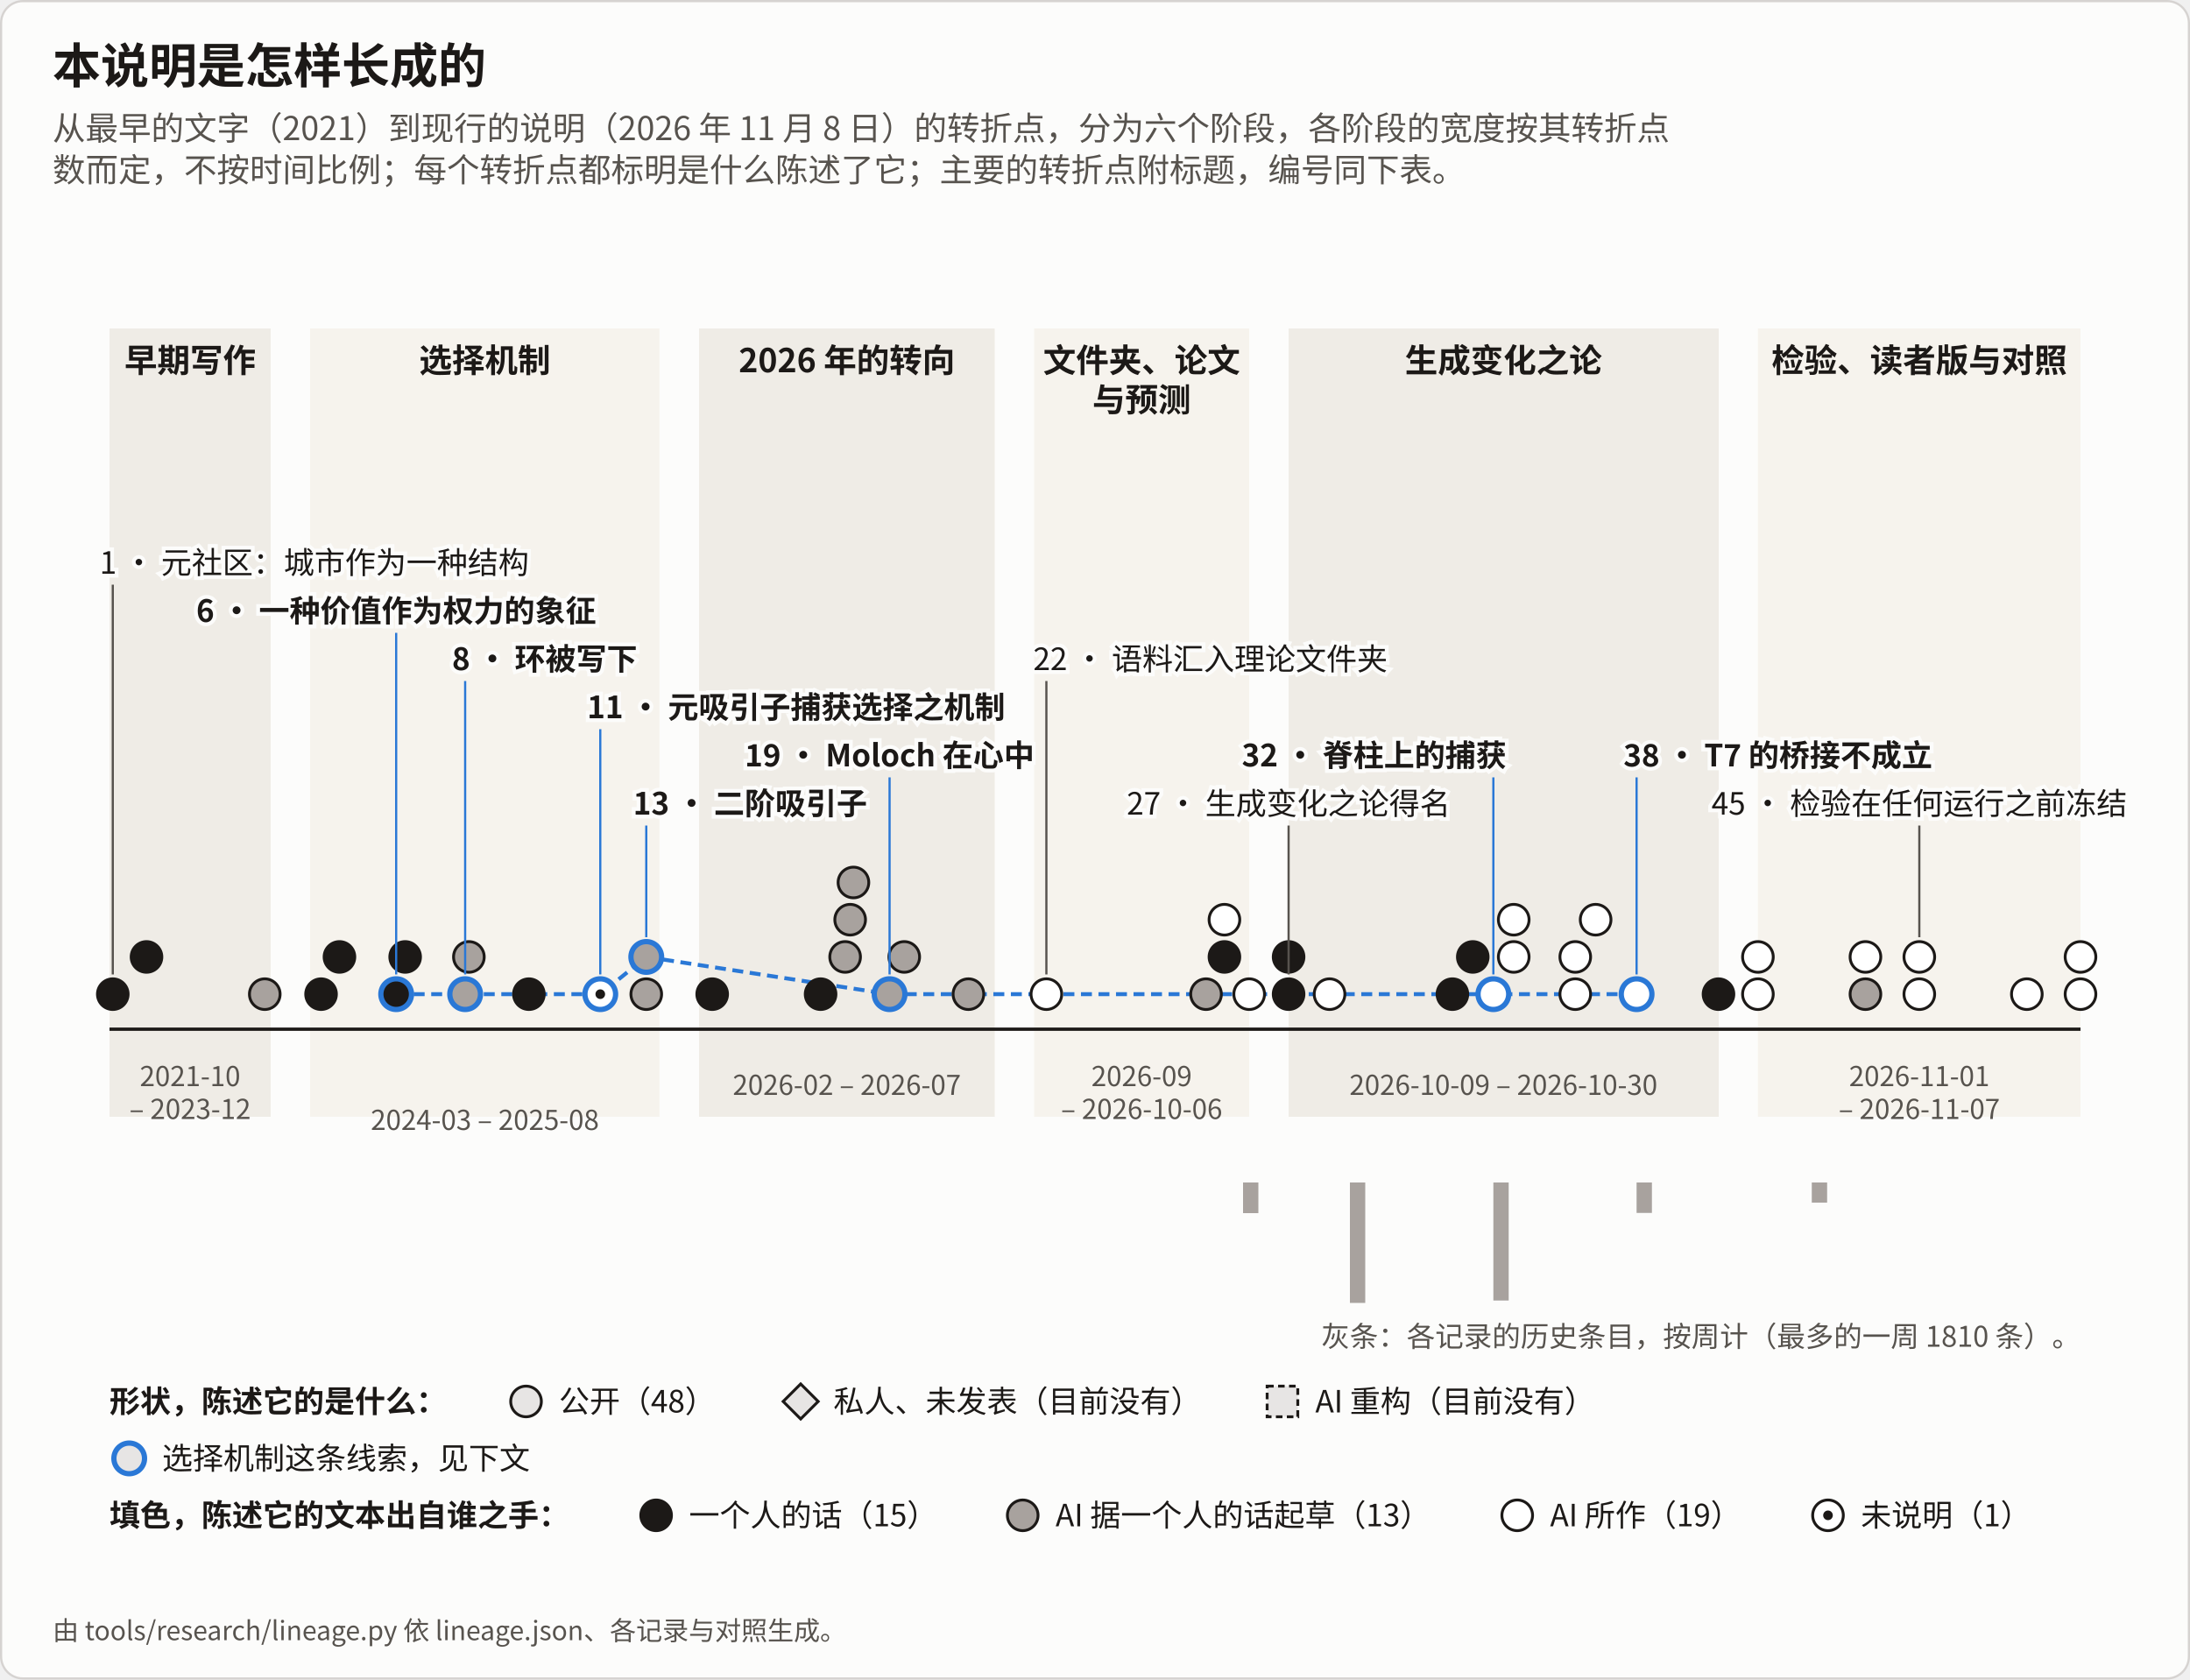
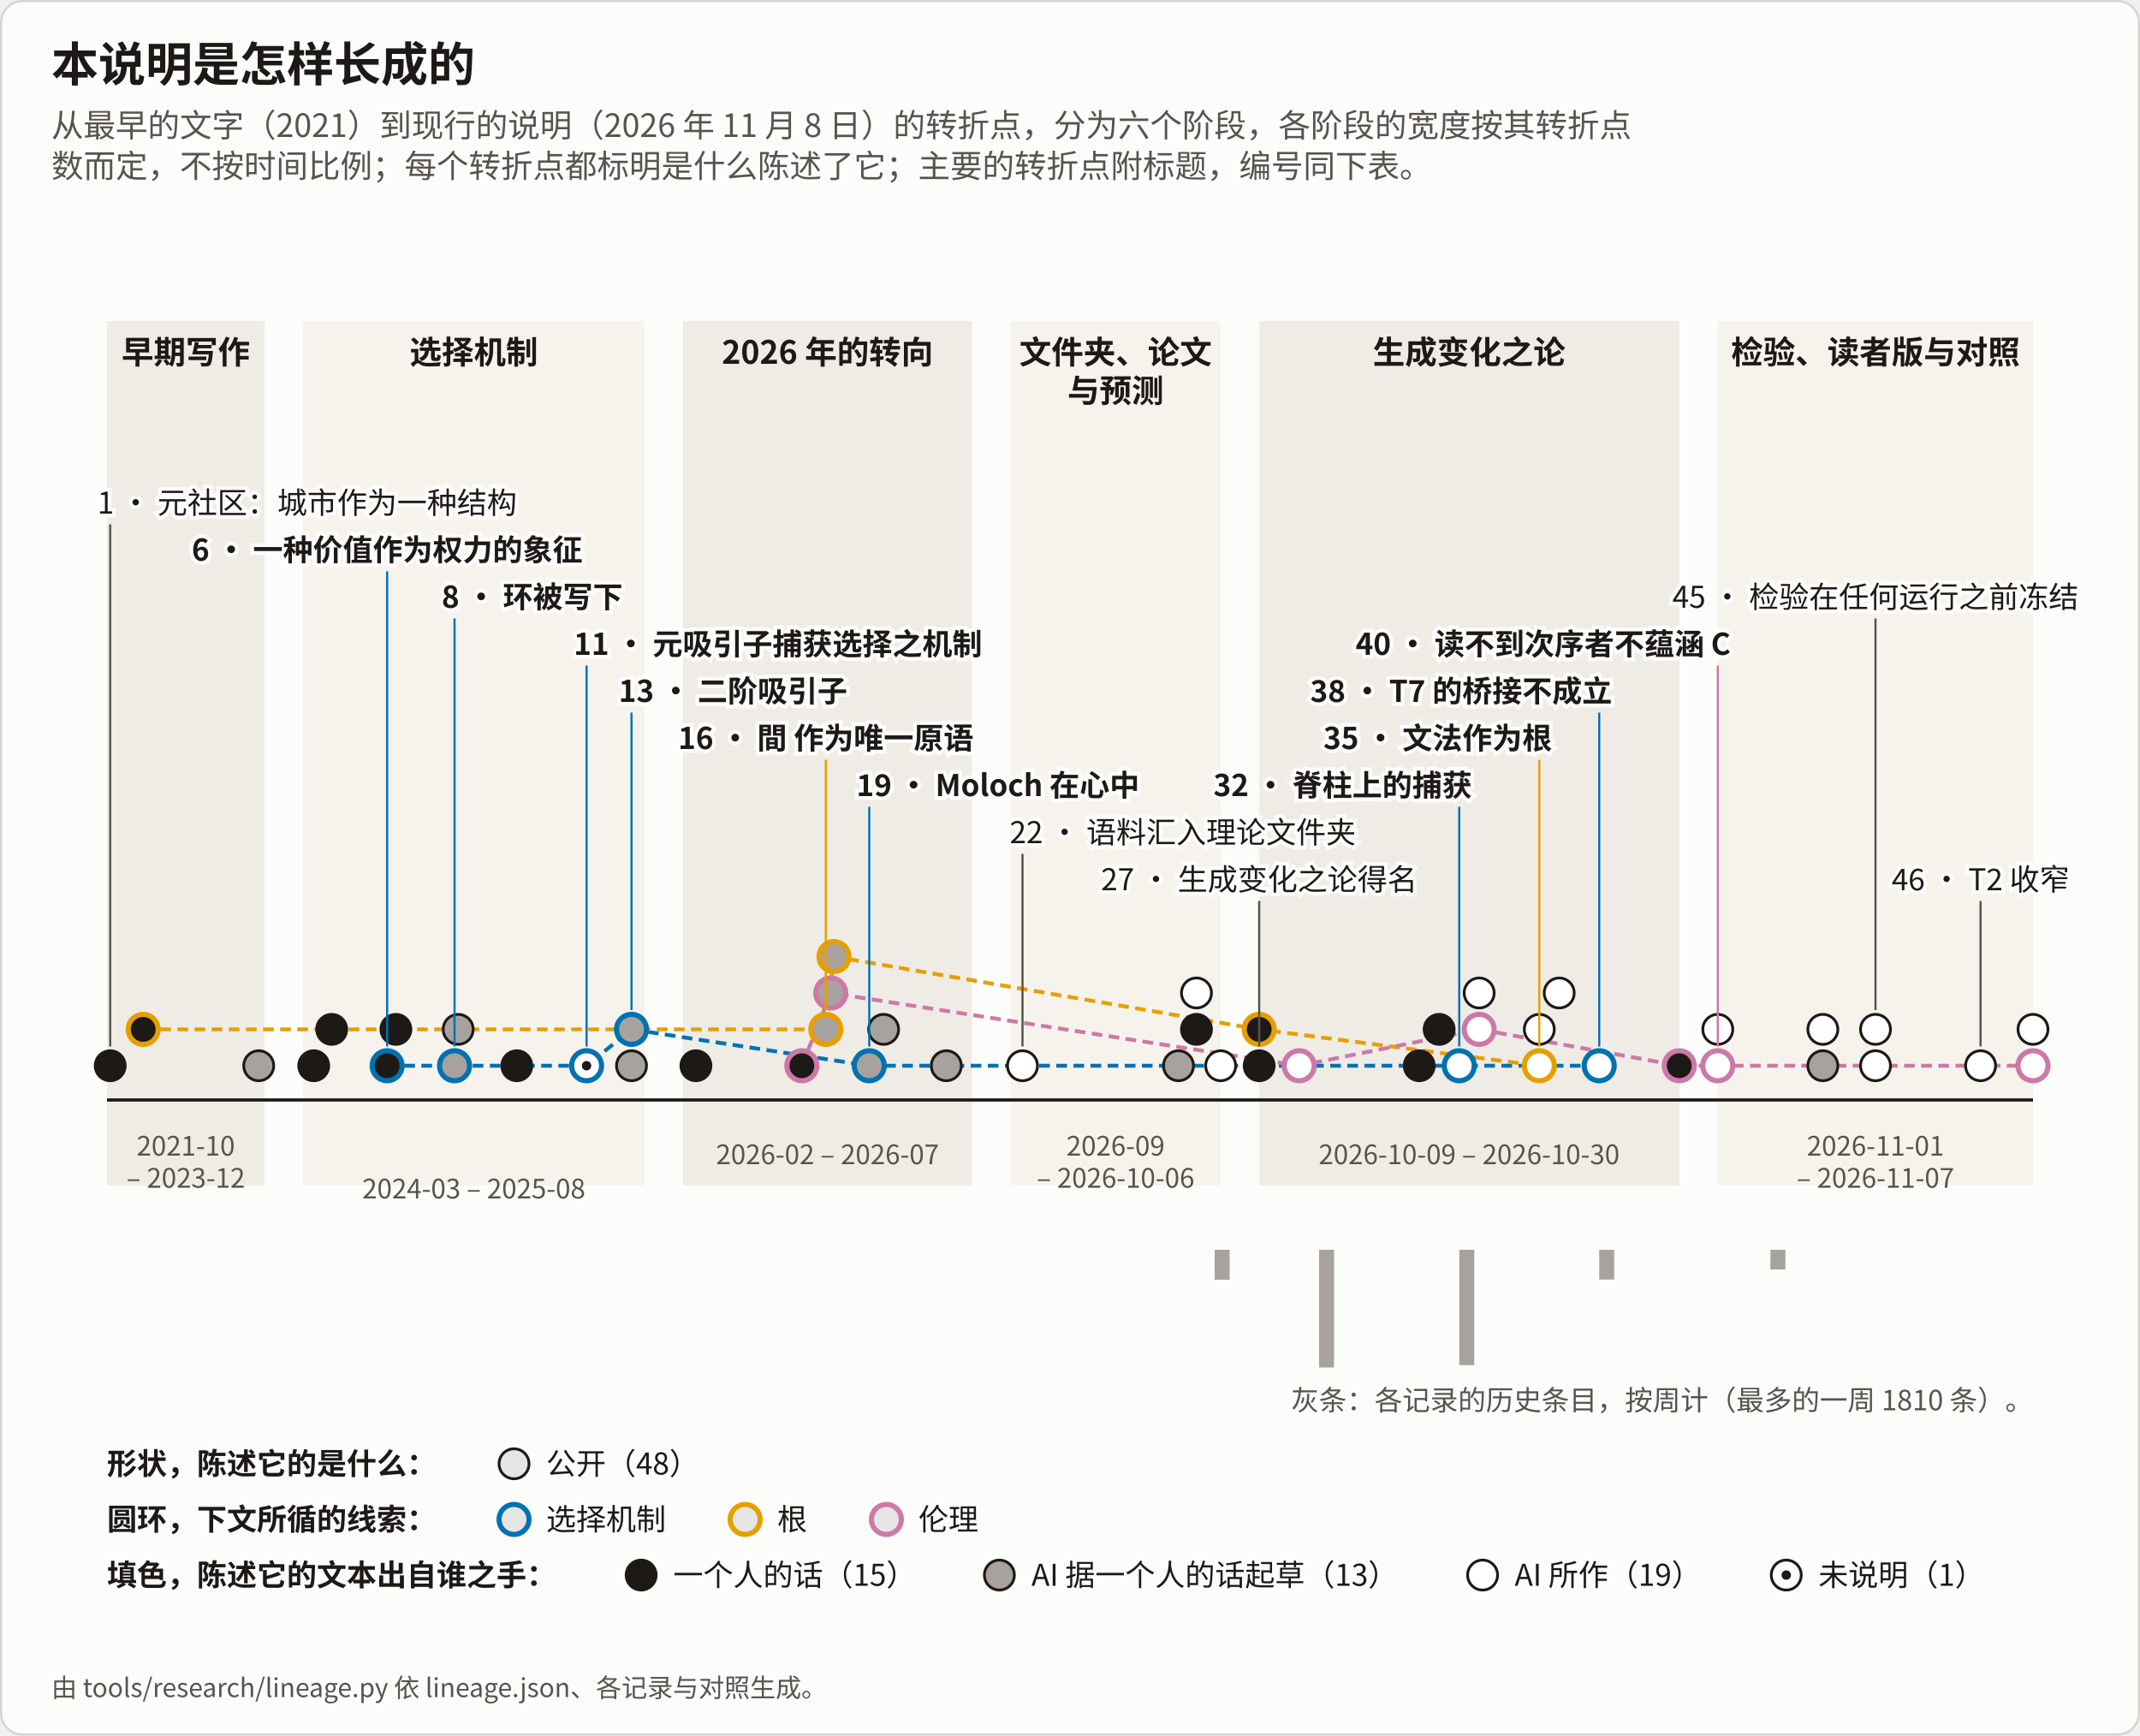
- <svg xmlns="http://www.w3.org/2000/svg" viewBox="0 0 1000 767" width="1000" height="767" role="img" aria-labelledby="lineage-title" font-family="'PingFang SC', 'Hiragino Sans GB', 'Noto Sans CJK SC', 'Microsoft YaHei', sans-serif">
-   <rect x="0.5" y="0.5" width="999" height="766" rx="10" fill="#fcfcfb" stroke="#d6d3d1" />
+ <svg xmlns="http://www.w3.org/2000/svg" viewBox="0 0 1000 811" width="1000" height="811" role="img" aria-labelledby="lineage-title" font-family="'PingFang SC', 'Hiragino Sans GB', 'Noto Sans CJK SC', 'Microsoft YaHei', sans-serif">
+   <rect x="0.5" y="0.5" width="999" height="810" rx="10" fill="#fcfcfb" stroke="#d6d3d1" />
  <text x="24.0" y="38.0" font-size="22" font-weight="bold" text-anchor="start" fill="#1c1917">本说明是怎样长成的</text>
  <text x="24.0" y="64.0" font-size="15" text-anchor="start" fill="#57534e">从最早的文字（2021）到现行的说明（2026 年 11 月 8 日）的转折点，分为六个阶段，各阶段的宽度按其转折点</text>
  <text x="24.0" y="83.0" font-size="15" text-anchor="start" fill="#57534e">数而定，不按时间比例；每个转折点都标明是什么陈述了它；主要的转折点附标题，编号同下表。</text>
-   <rect x="50.0" y="150" width="73.6" height="360" fill="#efece6" />
+   <rect x="50.0" y="150" width="73.6" height="404" fill="#efece6" />
  <text x="86.8" y="170.0" font-size="15" font-weight="bold" text-anchor="middle" fill="#1c1917">早期写作</text>
-   <text x="86.8" y="496.0" font-size="12.5" text-anchor="middle" fill="#57534e">2021-10</text>
-   <text x="86.8" y="511.0" font-size="12.5" text-anchor="middle" fill="#57534e">– 2023-12</text>
-   <rect x="141.6" y="150" width="159.5" height="360" fill="#f6f3ed" />
+   <text x="86.8" y="540.0" font-size="12.5" text-anchor="middle" fill="#57534e">2021-10</text>
+   <text x="86.8" y="555.0" font-size="12.5" text-anchor="middle" fill="#57534e">– 2023-12</text>
+   <rect x="141.6" y="150" width="159.5" height="404" fill="#f6f3ed" />
  <text x="221.4" y="170.0" font-size="15" font-weight="bold" text-anchor="middle" fill="#1c1917">选择机制</text>
-   <text x="221.4" y="516.0" font-size="12.5" text-anchor="middle" fill="#57534e">2024-03 – 2025-08</text>
-   <rect x="319.2" y="150" width="135.0" height="360" fill="#efece6" />
+   <text x="221.4" y="560.0" font-size="12.5" text-anchor="middle" fill="#57534e">2024-03 – 2025-08</text>
+   <rect x="319.2" y="150" width="135.0" height="404" fill="#efece6" />
  <text x="386.7" y="170.0" font-size="15" font-weight="bold" text-anchor="middle" fill="#1c1917">2026 年的转向</text>
-   <text x="386.7" y="500.0" font-size="12.5" text-anchor="middle" fill="#57534e">2026-02 – 2026-07</text>
-   <rect x="472.2" y="150" width="98.2" height="360" fill="#f6f3ed" />
+   <text x="386.7" y="544.0" font-size="12.5" text-anchor="middle" fill="#57534e">2026-02 – 2026-07</text>
+   <rect x="472.2" y="150" width="98.2" height="404" fill="#f6f3ed" />
  <text x="521.3" y="170.0" font-size="15" font-weight="bold" text-anchor="middle" fill="#1c1917">文件夹、论文</text>
  <text x="521.3" y="188.0" font-size="15" font-weight="bold" text-anchor="middle" fill="#1c1917">与预测</text>
-   <text x="521.3" y="496.0" font-size="12.5" text-anchor="middle" fill="#57534e">2026-09</text>
-   <text x="521.3" y="511.0" font-size="12.5" text-anchor="middle" fill="#57534e">– 2026-10-06</text>
-   <rect x="588.4" y="150" width="196.4" height="360" fill="#efece6" />
+   <text x="521.3" y="540.0" font-size="12.5" text-anchor="middle" fill="#57534e">2026-09</text>
+   <text x="521.3" y="555.0" font-size="12.5" text-anchor="middle" fill="#57534e">– 2026-10-06</text>
+   <rect x="588.4" y="150" width="196.4" height="404" fill="#efece6" />
  <text x="686.5" y="170.0" font-size="15" font-weight="bold" text-anchor="middle" fill="#1c1917">生成变化之论</text>
-   <text x="686.5" y="500.0" font-size="12.5" text-anchor="middle" fill="#57534e">2026-10-09 – 2026-10-30</text>
-   <rect x="802.7" y="150" width="147.3" height="360" fill="#f6f3ed" />
+   <text x="686.5" y="544.0" font-size="12.5" text-anchor="middle" fill="#57534e">2026-10-09 – 2026-10-30</text>
+   <rect x="802.7" y="150" width="147.3" height="404" fill="#f6f3ed" />
  <text x="876.4" y="170.0" font-size="15" font-weight="bold" text-anchor="middle" fill="#1c1917">检验、读者版与对照</text>
-   <text x="876.4" y="496.0" font-size="12.5" text-anchor="middle" fill="#57534e">2026-11-01</text>
-   <text x="876.4" y="511.0" font-size="12.5" text-anchor="middle" fill="#57534e">– 2026-11-07</text>
-   <line x1="50" y1="470" x2="950" y2="470" stroke="#1c1917" stroke-width="1.5" />
-   <rect x="567.6" y="540.0" width="7" height="14.0" fill="#a8a29e" />
-   <rect x="616.4" y="540.0" width="7" height="55.0" fill="#a8a29e" />
-   <rect x="681.9" y="540.0" width="7" height="53.9" fill="#a8a29e" />
-   <rect x="747.3" y="540.0" width="7" height="13.9" fill="#a8a29e" />
-   <rect x="827.3" y="540.0" width="7" height="9.2" fill="#a8a29e" />
-   <text x="950.0" y="615.0" font-size="13" text-anchor="end" fill="#57534e">灰条：各记录的历史条目，按周计（最多的一周 1810 条）。</text>
-   <path d="M180.9,454.0 L212.4,454.0 L274.1,454.0 L295.1,437.0 L406.2,454.0 L681.9,454.0 L747.3,454.0" fill="none" stroke="#2a78d6" stroke-width="1.8" stroke-dasharray="5 3" />
-   <circle cx="51.5" cy="454.0" r="7" fill="#1c1917" stroke="#1c1917" stroke-width="1.3" />
-   <circle cx="66.9" cy="437.0" r="7" fill="#1c1917" stroke="#1c1917" stroke-width="1.3" />
-   <circle cx="120.9" cy="454.0" r="7" fill="#a8a29e" stroke="#1c1917" stroke-width="1.3" />
-   <circle cx="146.6" cy="454.0" r="7" fill="#1c1917" stroke="#1c1917" stroke-width="1.3" />
-   <circle cx="155.0" cy="437.0" r="7" fill="#1c1917" stroke="#1c1917" stroke-width="1.3" />
-   <circle cx="180.9" cy="454.0" r="7" fill="#1c1917" stroke="#2a78d6" stroke-width="2.4" />
-   <circle cx="185.0" cy="437.0" r="7" fill="#1c1917" stroke="#1c1917" stroke-width="1.3" />
-   <circle cx="212.4" cy="454.0" r="7" fill="#a8a29e" stroke="#2a78d6" stroke-width="2.4" />
-   <circle cx="214.1" cy="437.0" r="7" fill="#a8a29e" stroke="#1c1917" stroke-width="1.3" />
-   <circle cx="241.5" cy="454.0" r="7" fill="#1c1917" stroke="#1c1917" stroke-width="1.3" />
-   <circle cx="274.1" cy="454.0" r="7" fill="#ffffff" stroke="#2a78d6" stroke-width="2.4" />
-   <circle cx="274.1" cy="454.0" r="2.2" fill="#1c1917" />
-   <circle cx="295.1" cy="454.0" r="7" fill="#a8a29e" stroke="#1c1917" stroke-width="1.3" />
-   <circle cx="295.1" cy="437.0" r="7" fill="#a8a29e" stroke="#2a78d6" stroke-width="2.4" />
-   <circle cx="325.2" cy="454.0" r="7" fill="#1c1917" stroke="#1c1917" stroke-width="1.3" />
-   <circle cx="374.7" cy="454.0" r="7" fill="#1c1917" stroke="#1c1917" stroke-width="1.3" />
-   <circle cx="385.9" cy="437.0" r="7" fill="#a8a29e" stroke="#1c1917" stroke-width="1.3" />
-   <circle cx="388.2" cy="420.0" r="7" fill="#a8a29e" stroke="#1c1917" stroke-width="1.3" />
-   <circle cx="389.7" cy="403.0" r="7" fill="#a8a29e" stroke="#1c1917" stroke-width="1.3" />
-   <circle cx="406.2" cy="454.0" r="7" fill="#a8a29e" stroke="#2a78d6" stroke-width="2.4" />
-   <circle cx="412.9" cy="437.0" r="7" fill="#a8a29e" stroke="#1c1917" stroke-width="1.3" />
-   <circle cx="442.2" cy="454.0" r="7" fill="#a8a29e" stroke="#1c1917" stroke-width="1.3" />
-   <circle cx="477.8" cy="454.0" r="7" fill="#ffffff" stroke="#1c1917" stroke-width="1.3" />
-   <circle cx="550.7" cy="454.0" r="7" fill="#a8a29e" stroke="#1c1917" stroke-width="1.3" />
-   <circle cx="559.1" cy="437.0" r="7" fill="#1c1917" stroke="#1c1917" stroke-width="1.3" />
-   <circle cx="559.1" cy="420.0" r="7" fill="#ffffff" stroke="#1c1917" stroke-width="1.3" />
-   <circle cx="570.4" cy="454.0" r="7" fill="#ffffff" stroke="#1c1917" stroke-width="1.3" />
-   <circle cx="588.4" cy="454.0" r="7" fill="#1c1917" stroke="#1c1917" stroke-width="1.3" />
-   <circle cx="588.4" cy="437.0" r="7" fill="#1c1917" stroke="#1c1917" stroke-width="1.3" />
-   <circle cx="607.1" cy="454.0" r="7" fill="#ffffff" stroke="#1c1917" stroke-width="1.3" />
-   <circle cx="663.2" cy="454.0" r="7" fill="#1c1917" stroke="#1c1917" stroke-width="1.3" />
-   <circle cx="672.5" cy="437.0" r="7" fill="#1c1917" stroke="#1c1917" stroke-width="1.3" />
-   <circle cx="681.9" cy="454.0" r="7" fill="#ffffff" stroke="#2a78d6" stroke-width="2.4" />
-   <circle cx="691.2" cy="437.0" r="7" fill="#ffffff" stroke="#1c1917" stroke-width="1.3" />
-   <circle cx="691.2" cy="420.0" r="7" fill="#ffffff" stroke="#1c1917" stroke-width="1.3" />
-   <circle cx="719.3" cy="454.0" r="7" fill="#ffffff" stroke="#1c1917" stroke-width="1.3" />
-   <circle cx="719.3" cy="437.0" r="7" fill="#ffffff" stroke="#1c1917" stroke-width="1.3" />
-   <circle cx="728.6" cy="420.0" r="7" fill="#ffffff" stroke="#1c1917" stroke-width="1.3" />
-   <circle cx="747.3" cy="454.0" r="7" fill="#ffffff" stroke="#2a78d6" stroke-width="2.4" />
-   <circle cx="784.7" cy="454.0" r="7" fill="#1c1917" stroke="#1c1917" stroke-width="1.3" />
-   <circle cx="802.7" cy="454.0" r="7" fill="#ffffff" stroke="#1c1917" stroke-width="1.3" />
-   <circle cx="802.7" cy="437.0" r="7" fill="#ffffff" stroke="#1c1917" stroke-width="1.3" />
-   <circle cx="851.8" cy="454.0" r="7" fill="#a8a29e" stroke="#1c1917" stroke-width="1.3" />
-   <circle cx="851.8" cy="437.0" r="7" fill="#ffffff" stroke="#1c1917" stroke-width="1.3" />
-   <circle cx="876.4" cy="454.0" r="7" fill="#ffffff" stroke="#1c1917" stroke-width="1.3" />
-   <circle cx="876.4" cy="437.0" r="7" fill="#ffffff" stroke="#1c1917" stroke-width="1.3" />
-   <circle cx="925.5" cy="454.0" r="7" fill="#ffffff" stroke="#1c1917" stroke-width="1.3" />
-   <circle cx="950.0" cy="454.0" r="7" fill="#ffffff" stroke="#1c1917" stroke-width="1.3" />
-   <circle cx="950.0" cy="437.0" r="7" fill="#ffffff" stroke="#1c1917" stroke-width="1.3" />
-   <line x1="51.5" y1="445.0" x2="51.5" y2="267.0" stroke="#57534e" stroke-width="1" />
-   <text x="45.5" y="262.0" font-size="14" text-anchor="start" fill="#1c1917" stroke="#fcfcfb" stroke-width="3.5" paint-order="stroke">1 · 元社区：城市作为一种结构</text>
-   <line x1="180.9" y1="445.0" x2="180.9" y2="289.0" stroke="#2a78d6" stroke-width="1" />
-   <text x="180.9" y="284.0" font-size="14" font-weight="bold" text-anchor="middle" fill="#1c1917" stroke="#fcfcfb" stroke-width="3.5" paint-order="stroke">6 · 一种价值作为权力的象征</text>
-   <line x1="212.4" y1="445.0" x2="212.4" y2="311.0" stroke="#2a78d6" stroke-width="1" />
-   <text x="206.4" y="306.0" font-size="14" font-weight="bold" text-anchor="start" fill="#1c1917" stroke="#fcfcfb" stroke-width="3.5" paint-order="stroke">8 · 环被写下</text>
-   <line x1="274.1" y1="445.0" x2="274.1" y2="333.0" stroke="#2a78d6" stroke-width="1" />
-   <text x="268.1" y="328.0" font-size="14" font-weight="bold" text-anchor="start" fill="#1c1917" stroke="#fcfcfb" stroke-width="3.5" paint-order="stroke">11 · 元吸引子捕获选择之机制</text>
-   <line x1="295.1" y1="428.0" x2="295.1" y2="377.0" stroke="#2a78d6" stroke-width="1" />
-   <text x="289.1" y="372.0" font-size="14" font-weight="bold" text-anchor="start" fill="#1c1917" stroke="#fcfcfb" stroke-width="3.5" paint-order="stroke">13 · 二阶吸引子</text>
-   <line x1="406.2" y1="445.0" x2="406.2" y2="355.0" stroke="#2a78d6" stroke-width="1" />
-   <text x="406.2" y="350.0" font-size="14" font-weight="bold" text-anchor="middle" fill="#1c1917" stroke="#fcfcfb" stroke-width="3.5" paint-order="stroke">19 · Moloch 在心中</text>
-   <line x1="477.8" y1="445.0" x2="477.8" y2="311.0" stroke="#57534e" stroke-width="1" />
-   <text x="471.8" y="306.0" font-size="14" text-anchor="start" fill="#1c1917" stroke="#fcfcfb" stroke-width="3.5" paint-order="stroke">22 · 语料汇入理论文件夹</text>
-   <line x1="588.4" y1="445.0" x2="588.4" y2="377.0" stroke="#57534e" stroke-width="1" />
-   <text x="588.4" y="372.0" font-size="14" text-anchor="middle" fill="#1c1917" stroke="#fcfcfb" stroke-width="3.5" paint-order="stroke">27 · 生成变化之论得名</text>
-   <line x1="681.9" y1="445.0" x2="681.9" y2="355.0" stroke="#2a78d6" stroke-width="1" />
-   <text x="687.9" y="350.0" font-size="14" font-weight="bold" text-anchor="end" fill="#1c1917" stroke="#fcfcfb" stroke-width="3.5" paint-order="stroke">32 · 脊柱上的捕获</text>
-   <line x1="747.3" y1="445.0" x2="747.3" y2="355.0" stroke="#2a78d6" stroke-width="1" />
-   <text x="741.3" y="350.0" font-size="14" font-weight="bold" text-anchor="start" fill="#1c1917" stroke="#fcfcfb" stroke-width="3.5" paint-order="stroke">38 · T7 的桥接不成立</text>
-   <line x1="876.4" y1="428.0" x2="876.4" y2="377.0" stroke="#57534e" stroke-width="1" />
-   <text x="876.4" y="372.0" font-size="14" text-anchor="middle" fill="#1c1917" stroke="#fcfcfb" stroke-width="3.5" paint-order="stroke">45 · 检验在任何运行之前冻结</text>
-   <text x="50.0" y="645.0" font-size="14" font-weight="bold" text-anchor="start" fill="#1c1917">形状，陈述它的是什么：</text>
-   <circle cx="240.2" cy="640.0" r="7" fill="#e7e5e4" stroke="#1c1917" stroke-width="1.3" />
-   <text x="255.2" y="645.0" font-size="14" text-anchor="start" fill="#1c1917">公开（48）</text>
-   <path d="M365.6,632.0 L373.6,640.0 L365.6,648.0 L357.6,640.0 z" fill="#e7e5e4" stroke="#1c1917" stroke-width="1.3" />
-   <text x="380.6" y="645.0" font-size="14" text-anchor="start" fill="#1c1917">私人、未发表（目前没有）</text>
-   <rect x="578.6" y="633.0" width="14" height="14" fill="#e7e5e4" stroke="#1c1917" stroke-width="1.3" stroke-dasharray="3 2" />
-   <text x="600.6" y="645.0" font-size="14" text-anchor="start" fill="#1c1917">AI 重构（目前没有）</text>
-   <circle cx="59.0" cy="666.0" r="7" fill="#e7e5e4" stroke="#2a78d6" stroke-width="2.4" />
-   <text x="74.0" y="671.0" font-size="14" text-anchor="start" fill="#1c1917">选择机制这条线索，见下文</text>
-   <text x="50.0" y="697.0" font-size="14" font-weight="bold" text-anchor="start" fill="#1c1917">填色，陈述它的文本出自谁之手：</text>
-   <circle cx="299.6" cy="692.0" r="7" fill="#1c1917" stroke="#1c1917" stroke-width="1.3" />
-   <text x="314.6" y="697.0" font-size="14" text-anchor="start" fill="#1c1917">一个人的话（15）</text>
-   <circle cx="467.0" cy="692.0" r="7" fill="#a8a29e" stroke="#1c1917" stroke-width="1.3" />
-   <text x="482.0" y="697.0" font-size="14" text-anchor="start" fill="#1c1917">AI 据一个人的话起草（13）</text>
-   <circle cx="692.8" cy="692.0" r="7" fill="#ffffff" stroke="#1c1917" stroke-width="1.3" />
-   <text x="707.8" y="697.0" font-size="14" text-anchor="start" fill="#1c1917">AI 所作（19）</text>
-   <circle cx="834.7" cy="692.0" r="7" fill="#ffffff" stroke="#1c1917" stroke-width="1.3" />
-   <circle cx="834.7" cy="692.0" r="2.2" fill="#1c1917" />
-   <text x="849.7" y="697.0" font-size="14" text-anchor="start" fill="#1c1917">未说明（1）</text>
-   <text x="24.0" y="749.0" font-size="12" text-anchor="start" fill="#57534e">由 tools/research/lineage.py 依 lineage.json、各记录与对照生成。</text>
+   <text x="876.4" y="540.0" font-size="12.5" text-anchor="middle" fill="#57534e">2026-11-01</text>
+   <text x="876.4" y="555.0" font-size="12.5" text-anchor="middle" fill="#57534e">– 2026-11-07</text>
+   <line x1="50" y1="514" x2="950" y2="514" stroke="#1c1917" stroke-width="1.5" />
+   <rect x="567.6" y="584.0" width="7" height="14.0" fill="#a8a29e" />
+   <rect x="616.4" y="584.0" width="7" height="55.0" fill="#a8a29e" />
+   <rect x="681.9" y="584.0" width="7" height="53.9" fill="#a8a29e" />
+   <rect x="747.3" y="584.0" width="7" height="13.9" fill="#a8a29e" />
+   <rect x="827.3" y="584.0" width="7" height="9.2" fill="#a8a29e" />
+   <text x="950.0" y="659.0" font-size="13" text-anchor="end" fill="#57534e">灰条：各记录的历史条目，按周计（最多的一周 1810 条）。</text>
+   <path d="M180.9,498.0 L212.4,498.0 L274.1,498.0 L295.1,481.0 L406.2,498.0 L681.9,498.0 L747.3,498.0" fill="none" stroke="#0072B2" stroke-width="1.8" stroke-dasharray="5 3" />
+   <path d="M66.9,481.0 L385.9,481.0 L389.7,447.0 L588.4,481.0 L719.3,498.0" fill="none" stroke="#E69F00" stroke-width="1.8" stroke-dasharray="5 3" />
+   <path d="M374.7,498.0 L388.2,464.0 L607.1,498.0 L691.2,481.0 L784.7,498.0 L802.7,498.0 L950.0,498.0" fill="none" stroke="#CC79A7" stroke-width="1.8" stroke-dasharray="5 3" />
+   <circle cx="51.5" cy="498.0" r="7" fill="#1c1917" stroke="#1c1917" stroke-width="1.3" />
+   <circle cx="66.9" cy="481.0" r="7" fill="#1c1917" stroke="#E69F00" stroke-width="2.4" />
+   <circle cx="120.9" cy="498.0" r="7" fill="#a8a29e" stroke="#1c1917" stroke-width="1.3" />
+   <circle cx="146.6" cy="498.0" r="7" fill="#1c1917" stroke="#1c1917" stroke-width="1.3" />
+   <circle cx="155.0" cy="481.0" r="7" fill="#1c1917" stroke="#1c1917" stroke-width="1.3" />
+   <circle cx="180.9" cy="498.0" r="7" fill="#1c1917" stroke="#0072B2" stroke-width="2.4" />
+   <circle cx="185.0" cy="481.0" r="7" fill="#1c1917" stroke="#1c1917" stroke-width="1.3" />
+   <circle cx="212.4" cy="498.0" r="7" fill="#a8a29e" stroke="#0072B2" stroke-width="2.4" />
+   <circle cx="214.1" cy="481.0" r="7" fill="#a8a29e" stroke="#1c1917" stroke-width="1.3" />
+   <circle cx="241.5" cy="498.0" r="7" fill="#1c1917" stroke="#1c1917" stroke-width="1.3" />
+   <circle cx="274.1" cy="498.0" r="7" fill="#ffffff" stroke="#0072B2" stroke-width="2.4" />
+   <circle cx="274.1" cy="498.0" r="2.2" fill="#1c1917" />
+   <circle cx="295.1" cy="498.0" r="7" fill="#a8a29e" stroke="#1c1917" stroke-width="1.3" />
+   <circle cx="295.1" cy="481.0" r="7" fill="#a8a29e" stroke="#0072B2" stroke-width="2.4" />
+   <circle cx="325.2" cy="498.0" r="7" fill="#1c1917" stroke="#1c1917" stroke-width="1.3" />
+   <circle cx="374.7" cy="498.0" r="7" fill="#1c1917" stroke="#CC79A7" stroke-width="2.4" />
+   <circle cx="385.9" cy="481.0" r="7" fill="#a8a29e" stroke="#E69F00" stroke-width="2.4" />
+   <circle cx="388.2" cy="464.0" r="7" fill="#a8a29e" stroke="#CC79A7" stroke-width="2.4" />
+   <circle cx="389.7" cy="447.0" r="7" fill="#a8a29e" stroke="#E69F00" stroke-width="2.4" />
+   <circle cx="406.2" cy="498.0" r="7" fill="#a8a29e" stroke="#0072B2" stroke-width="2.4" />
+   <circle cx="412.9" cy="481.0" r="7" fill="#a8a29e" stroke="#1c1917" stroke-width="1.3" />
+   <circle cx="442.2" cy="498.0" r="7" fill="#a8a29e" stroke="#1c1917" stroke-width="1.3" />
+   <circle cx="477.8" cy="498.0" r="7" fill="#ffffff" stroke="#1c1917" stroke-width="1.3" />
+   <circle cx="550.7" cy="498.0" r="7" fill="#a8a29e" stroke="#1c1917" stroke-width="1.3" />
+   <circle cx="559.1" cy="481.0" r="7" fill="#1c1917" stroke="#1c1917" stroke-width="1.3" />
+   <circle cx="559.1" cy="464.0" r="7" fill="#ffffff" stroke="#1c1917" stroke-width="1.3" />
+   <circle cx="570.4" cy="498.0" r="7" fill="#ffffff" stroke="#1c1917" stroke-width="1.3" />
+   <circle cx="588.4" cy="498.0" r="7" fill="#1c1917" stroke="#1c1917" stroke-width="1.3" />
+   <circle cx="588.4" cy="481.0" r="7" fill="#1c1917" stroke="#E69F00" stroke-width="2.4" />
+   <circle cx="607.1" cy="498.0" r="7" fill="#ffffff" stroke="#CC79A7" stroke-width="2.4" />
+   <circle cx="663.2" cy="498.0" r="7" fill="#1c1917" stroke="#1c1917" stroke-width="1.3" />
+   <circle cx="672.5" cy="481.0" r="7" fill="#1c1917" stroke="#1c1917" stroke-width="1.3" />
+   <circle cx="681.9" cy="498.0" r="7" fill="#ffffff" stroke="#0072B2" stroke-width="2.4" />
+   <circle cx="691.2" cy="481.0" r="7" fill="#ffffff" stroke="#CC79A7" stroke-width="2.4" />
+   <circle cx="691.2" cy="464.0" r="7" fill="#ffffff" stroke="#1c1917" stroke-width="1.3" />
+   <circle cx="719.3" cy="498.0" r="7" fill="#ffffff" stroke="#E69F00" stroke-width="2.4" />
+   <circle cx="719.3" cy="481.0" r="7" fill="#ffffff" stroke="#1c1917" stroke-width="1.3" />
+   <circle cx="728.6" cy="464.0" r="7" fill="#ffffff" stroke="#1c1917" stroke-width="1.3" />
+   <circle cx="747.3" cy="498.0" r="7" fill="#ffffff" stroke="#0072B2" stroke-width="2.4" />
+   <circle cx="784.7" cy="498.0" r="7" fill="#1c1917" stroke="#CC79A7" stroke-width="2.4" />
+   <circle cx="802.7" cy="498.0" r="7" fill="#ffffff" stroke="#CC79A7" stroke-width="2.4" />
+   <circle cx="802.7" cy="481.0" r="7" fill="#ffffff" stroke="#1c1917" stroke-width="1.3" />
+   <circle cx="851.8" cy="498.0" r="7" fill="#a8a29e" stroke="#1c1917" stroke-width="1.3" />
+   <circle cx="851.8" cy="481.0" r="7" fill="#ffffff" stroke="#1c1917" stroke-width="1.3" />
+   <circle cx="876.4" cy="498.0" r="7" fill="#ffffff" stroke="#1c1917" stroke-width="1.3" />
+   <circle cx="876.4" cy="481.0" r="7" fill="#ffffff" stroke="#1c1917" stroke-width="1.3" />
+   <circle cx="925.5" cy="498.0" r="7" fill="#ffffff" stroke="#1c1917" stroke-width="1.3" />
+   <circle cx="950.0" cy="498.0" r="7" fill="#ffffff" stroke="#CC79A7" stroke-width="2.4" />
+   <circle cx="950.0" cy="481.0" r="7" fill="#ffffff" stroke="#1c1917" stroke-width="1.3" />
+   <line x1="51.5" y1="489.0" x2="51.5" y2="245.0" stroke="#57534e" stroke-width="1" />
+   <text x="45.5" y="240.0" font-size="14" text-anchor="start" fill="#1c1917" stroke="#fcfcfb" stroke-width="3.5" paint-order="stroke">1 · 元社区：城市作为一种结构</text>
+   <line x1="180.9" y1="489.0" x2="180.9" y2="267.0" stroke="#0072B2" stroke-width="1" />
+   <text x="180.9" y="262.0" font-size="14" font-weight="bold" text-anchor="middle" fill="#1c1917" stroke="#fcfcfb" stroke-width="3.5" paint-order="stroke">6 · 一种价值作为权力的象征</text>
+   <line x1="212.4" y1="489.0" x2="212.4" y2="289.0" stroke="#0072B2" stroke-width="1" />
+   <text x="206.4" y="284.0" font-size="14" font-weight="bold" text-anchor="start" fill="#1c1917" stroke="#fcfcfb" stroke-width="3.5" paint-order="stroke">8 · 环被写下</text>
+   <line x1="274.1" y1="489.0" x2="274.1" y2="311.0" stroke="#0072B2" stroke-width="1" />
+   <text x="268.1" y="306.0" font-size="14" font-weight="bold" text-anchor="start" fill="#1c1917" stroke="#fcfcfb" stroke-width="3.5" paint-order="stroke">11 · 元吸引子捕获选择之机制</text>
+   <line x1="295.1" y1="472.0" x2="295.1" y2="333.0" stroke="#0072B2" stroke-width="1" />
+   <text x="289.1" y="328.0" font-size="14" font-weight="bold" text-anchor="start" fill="#1c1917" stroke="#fcfcfb" stroke-width="3.5" paint-order="stroke">13 · 二阶吸引子</text>
+   <line x1="385.9" y1="472.0" x2="385.9" y2="355.0" stroke="#E69F00" stroke-width="1" />
+   <text x="385.9" y="350.0" font-size="14" font-weight="bold" text-anchor="middle" fill="#1c1917" stroke="#fcfcfb" stroke-width="3.5" paint-order="stroke">16 · 間 作为唯一原语</text>
+   <line x1="406.2" y1="489.0" x2="406.2" y2="377.0" stroke="#0072B2" stroke-width="1" />
+   <text x="400.2" y="372.0" font-size="14" font-weight="bold" text-anchor="start" fill="#1c1917" stroke="#fcfcfb" stroke-width="3.5" paint-order="stroke">19 · Moloch 在心中</text>
+   <line x1="477.8" y1="489.0" x2="477.8" y2="399.0" stroke="#57534e" stroke-width="1" />
+   <text x="471.8" y="394.0" font-size="14" text-anchor="start" fill="#1c1917" stroke="#fcfcfb" stroke-width="3.5" paint-order="stroke">22 · 语料汇入理论文件夹</text>
+   <line x1="588.4" y1="489.0" x2="588.4" y2="421.0" stroke="#57534e" stroke-width="1" />
+   <text x="588.4" y="416.0" font-size="14" text-anchor="middle" fill="#1c1917" stroke="#fcfcfb" stroke-width="3.5" paint-order="stroke">27 · 生成变化之论得名</text>
+   <line x1="681.9" y1="489.0" x2="681.9" y2="377.0" stroke="#0072B2" stroke-width="1" />
+   <text x="687.9" y="372.0" font-size="14" font-weight="bold" text-anchor="end" fill="#1c1917" stroke="#fcfcfb" stroke-width="3.5" paint-order="stroke">32 · 脊柱上的捕获</text>
+   <line x1="719.3" y1="489.0" x2="719.3" y2="355.0" stroke="#E69F00" stroke-width="1" />
+   <text x="725.3" y="350.0" font-size="14" font-weight="bold" text-anchor="end" fill="#1c1917" stroke="#fcfcfb" stroke-width="3.5" paint-order="stroke">35 · 文法作为根</text>
+   <line x1="747.3" y1="489.0" x2="747.3" y2="333.0" stroke="#0072B2" stroke-width="1" />
+   <text x="753.3" y="328.0" font-size="14" font-weight="bold" text-anchor="end" fill="#1c1917" stroke="#fcfcfb" stroke-width="3.5" paint-order="stroke">38 · T7 的桥接不成立</text>
+   <line x1="802.7" y1="489.0" x2="802.7" y2="311.0" stroke="#CC79A7" stroke-width="1" />
+   <text x="808.7" y="306.0" font-size="14" font-weight="bold" text-anchor="end" fill="#1c1917" stroke="#fcfcfb" stroke-width="3.5" paint-order="stroke">40 · 读不到次序者不蕴涵 C</text>
+   <line x1="876.4" y1="472.0" x2="876.4" y2="289.0" stroke="#57534e" stroke-width="1" />
+   <text x="876.4" y="284.0" font-size="14" text-anchor="middle" fill="#1c1917" stroke="#fcfcfb" stroke-width="3.5" paint-order="stroke">45 · 检验在任何运行之前冻结</text>
+   <line x1="925.5" y1="489.0" x2="925.5" y2="421.0" stroke="#57534e" stroke-width="1" />
+   <text x="925.5" y="416.0" font-size="14" text-anchor="middle" fill="#1c1917" stroke="#fcfcfb" stroke-width="3.5" paint-order="stroke">46 · T2 收窄</text>
+   <text x="50.0" y="689.0" font-size="14" font-weight="bold" text-anchor="start" fill="#1c1917">形状，陈述它的是什么：</text>
+   <circle cx="240.2" cy="684.0" r="7" fill="#e7e5e4" stroke="#1c1917" stroke-width="1.3" />
+   <text x="255.2" y="689.0" font-size="14" text-anchor="start" fill="#1c1917">公开（48）</text>
+   <text x="50.0" y="715.0" font-size="14" font-weight="bold" text-anchor="start" fill="#1c1917">圆环，下文所循的线索：</text>
+   <circle cx="240.2" cy="710.0" r="7" fill="#e7e5e4" stroke="#0072B2" stroke-width="2.4" />
+   <text x="255.2" y="715.0" font-size="14" text-anchor="start" fill="#1c1917">选择机制</text>
+   <circle cx="348.2" cy="710.0" r="7" fill="#e7e5e4" stroke="#E69F00" stroke-width="2.4" />
+   <text x="363.2" y="715.0" font-size="14" text-anchor="start" fill="#1c1917">根</text>
+   <circle cx="414.2" cy="710.0" r="7" fill="#e7e5e4" stroke="#CC79A7" stroke-width="2.4" />
+   <text x="429.2" y="715.0" font-size="14" text-anchor="start" fill="#1c1917">伦理</text>
+   <text x="50.0" y="741.0" font-size="14" font-weight="bold" text-anchor="start" fill="#1c1917">填色，陈述它的文本出自谁之手：</text>
+   <circle cx="299.6" cy="736.0" r="7" fill="#1c1917" stroke="#1c1917" stroke-width="1.3" />
+   <text x="314.6" y="741.0" font-size="14" text-anchor="start" fill="#1c1917">一个人的话（15）</text>
+   <circle cx="467.0" cy="736.0" r="7" fill="#a8a29e" stroke="#1c1917" stroke-width="1.3" />
+   <text x="482.0" y="741.0" font-size="14" text-anchor="start" fill="#1c1917">AI 据一个人的话起草（13）</text>
+   <circle cx="692.8" cy="736.0" r="7" fill="#ffffff" stroke="#1c1917" stroke-width="1.3" />
+   <text x="707.8" y="741.0" font-size="14" text-anchor="start" fill="#1c1917">AI 所作（19）</text>
+   <circle cx="834.7" cy="736.0" r="7" fill="#ffffff" stroke="#1c1917" stroke-width="1.3" />
+   <circle cx="834.7" cy="736.0" r="2.2" fill="#1c1917" />
+   <text x="849.7" y="741.0" font-size="14" text-anchor="start" fill="#1c1917">未说明（1）</text>
+   <text x="24.0" y="793.0" font-size="12" text-anchor="start" fill="#57534e">由 tools/research/lineage.py 依 lineage.json、各记录与对照生成。</text>
</svg>
